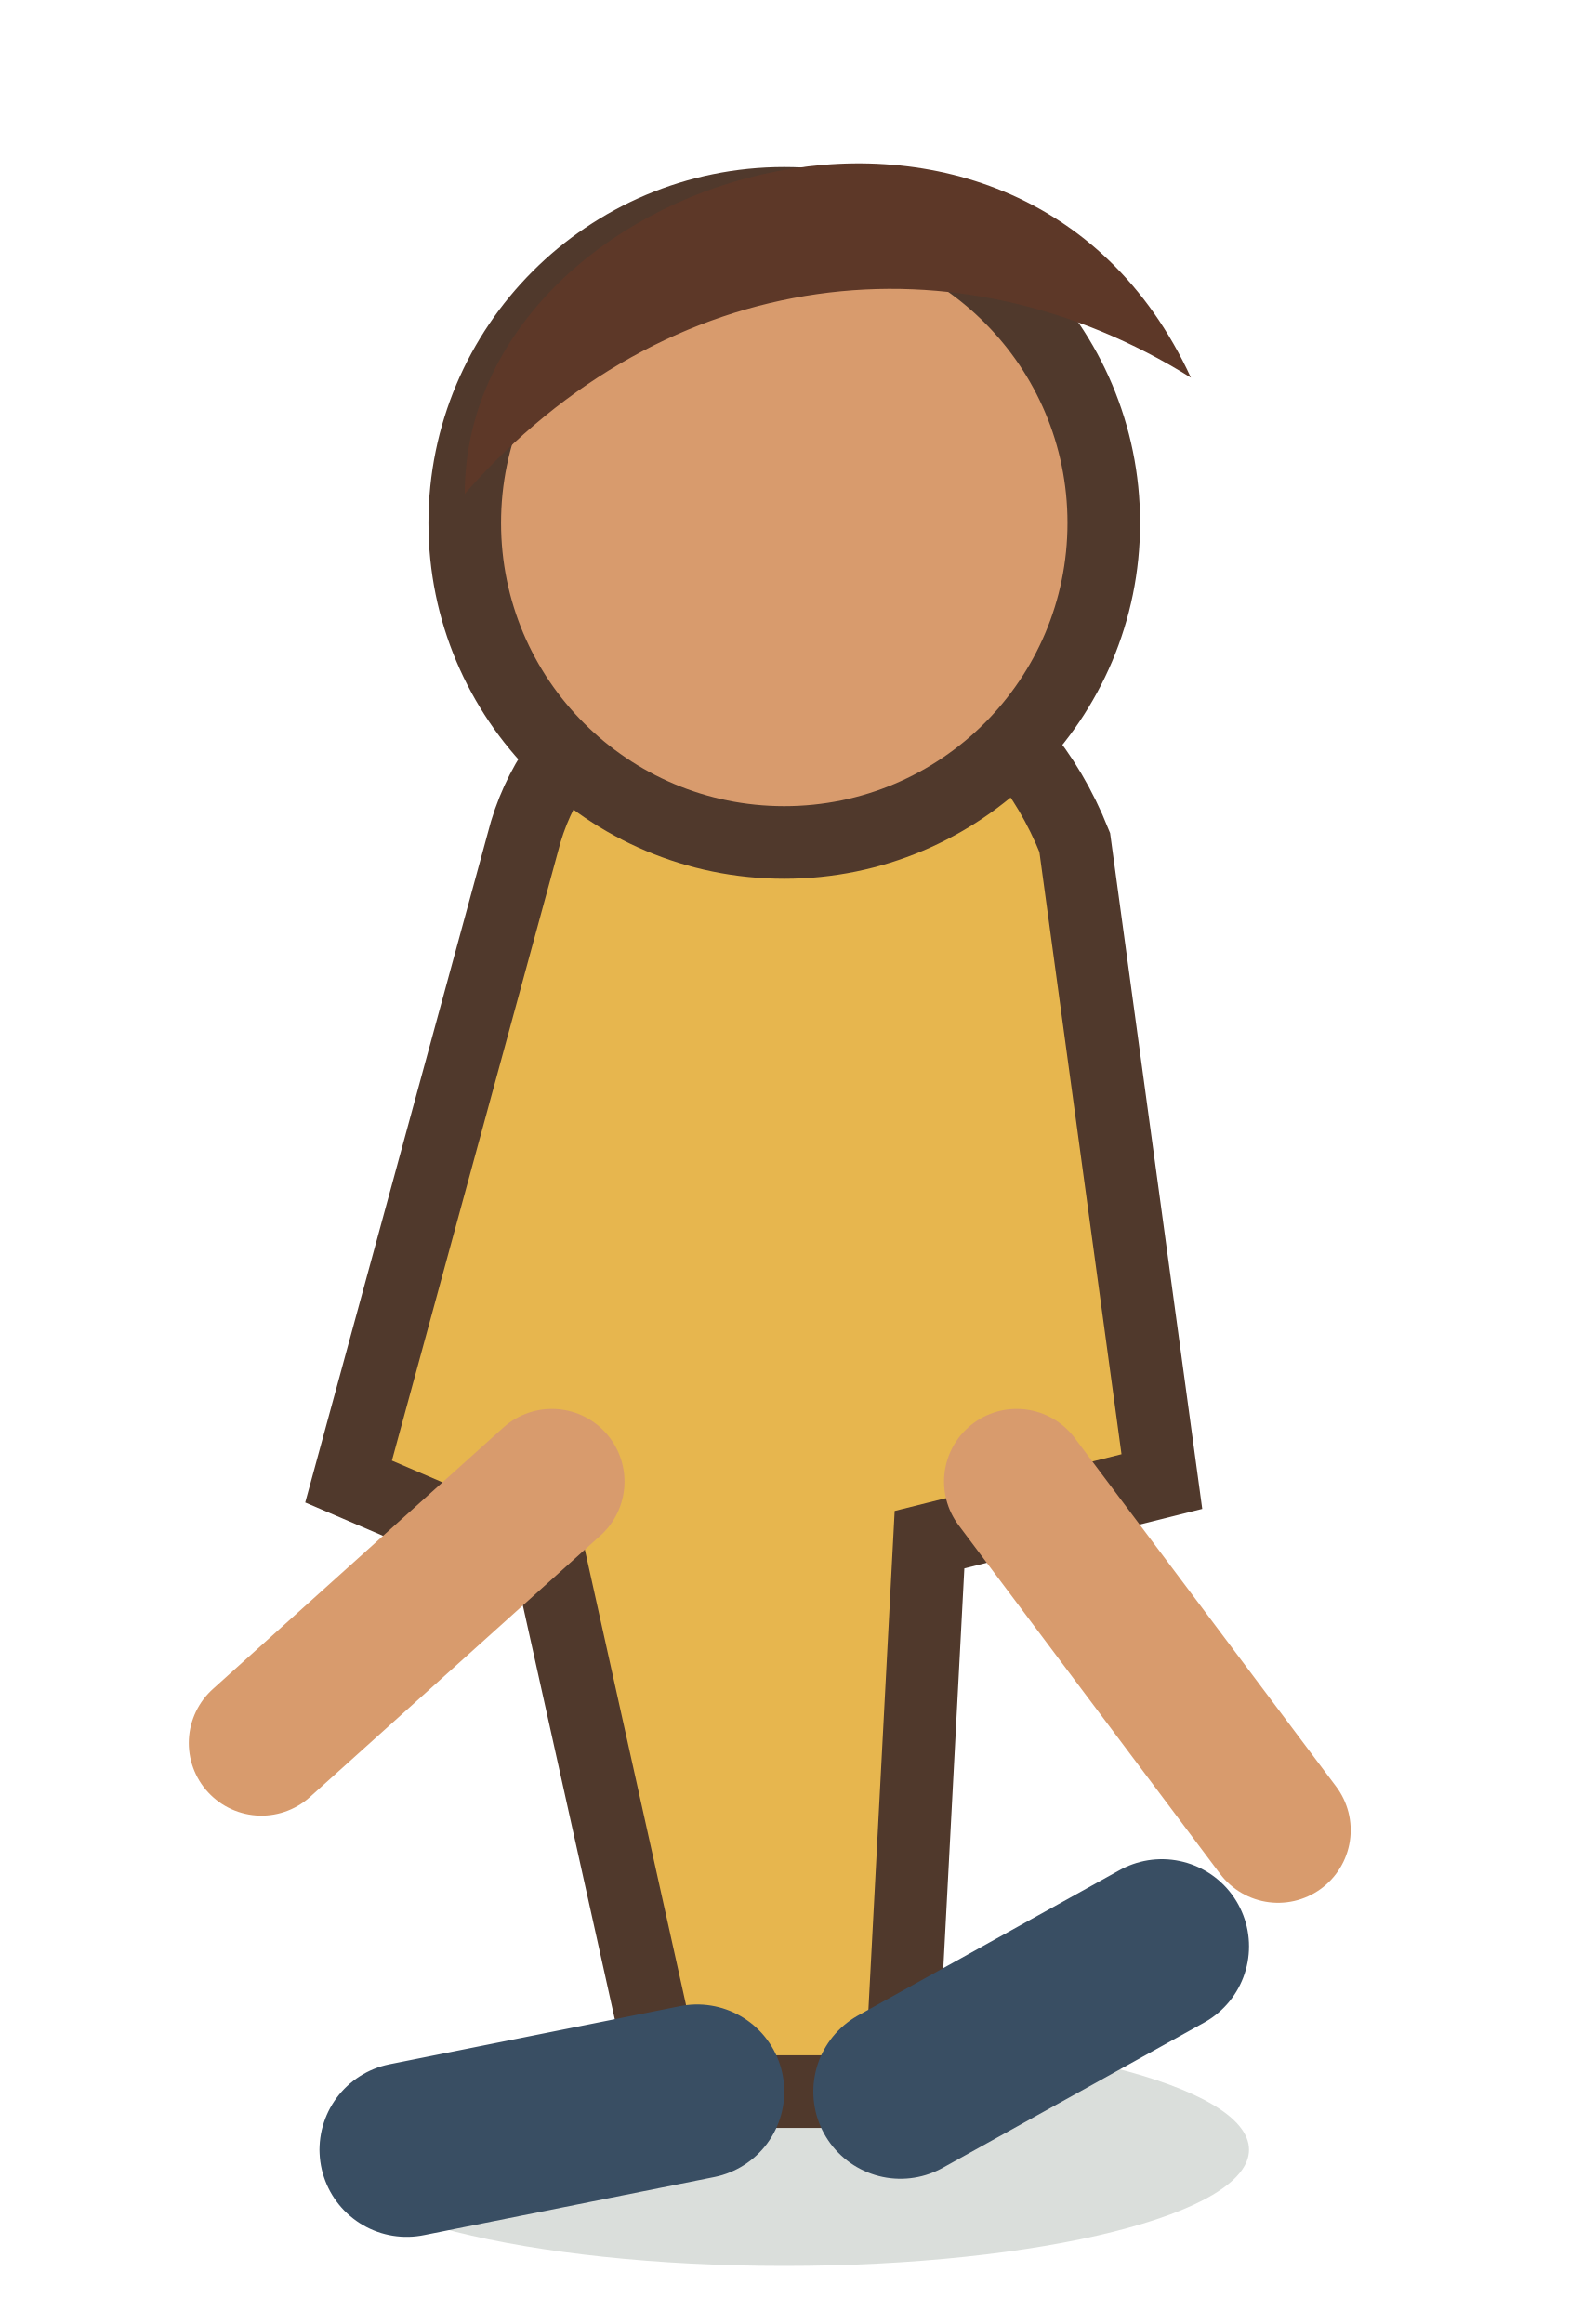
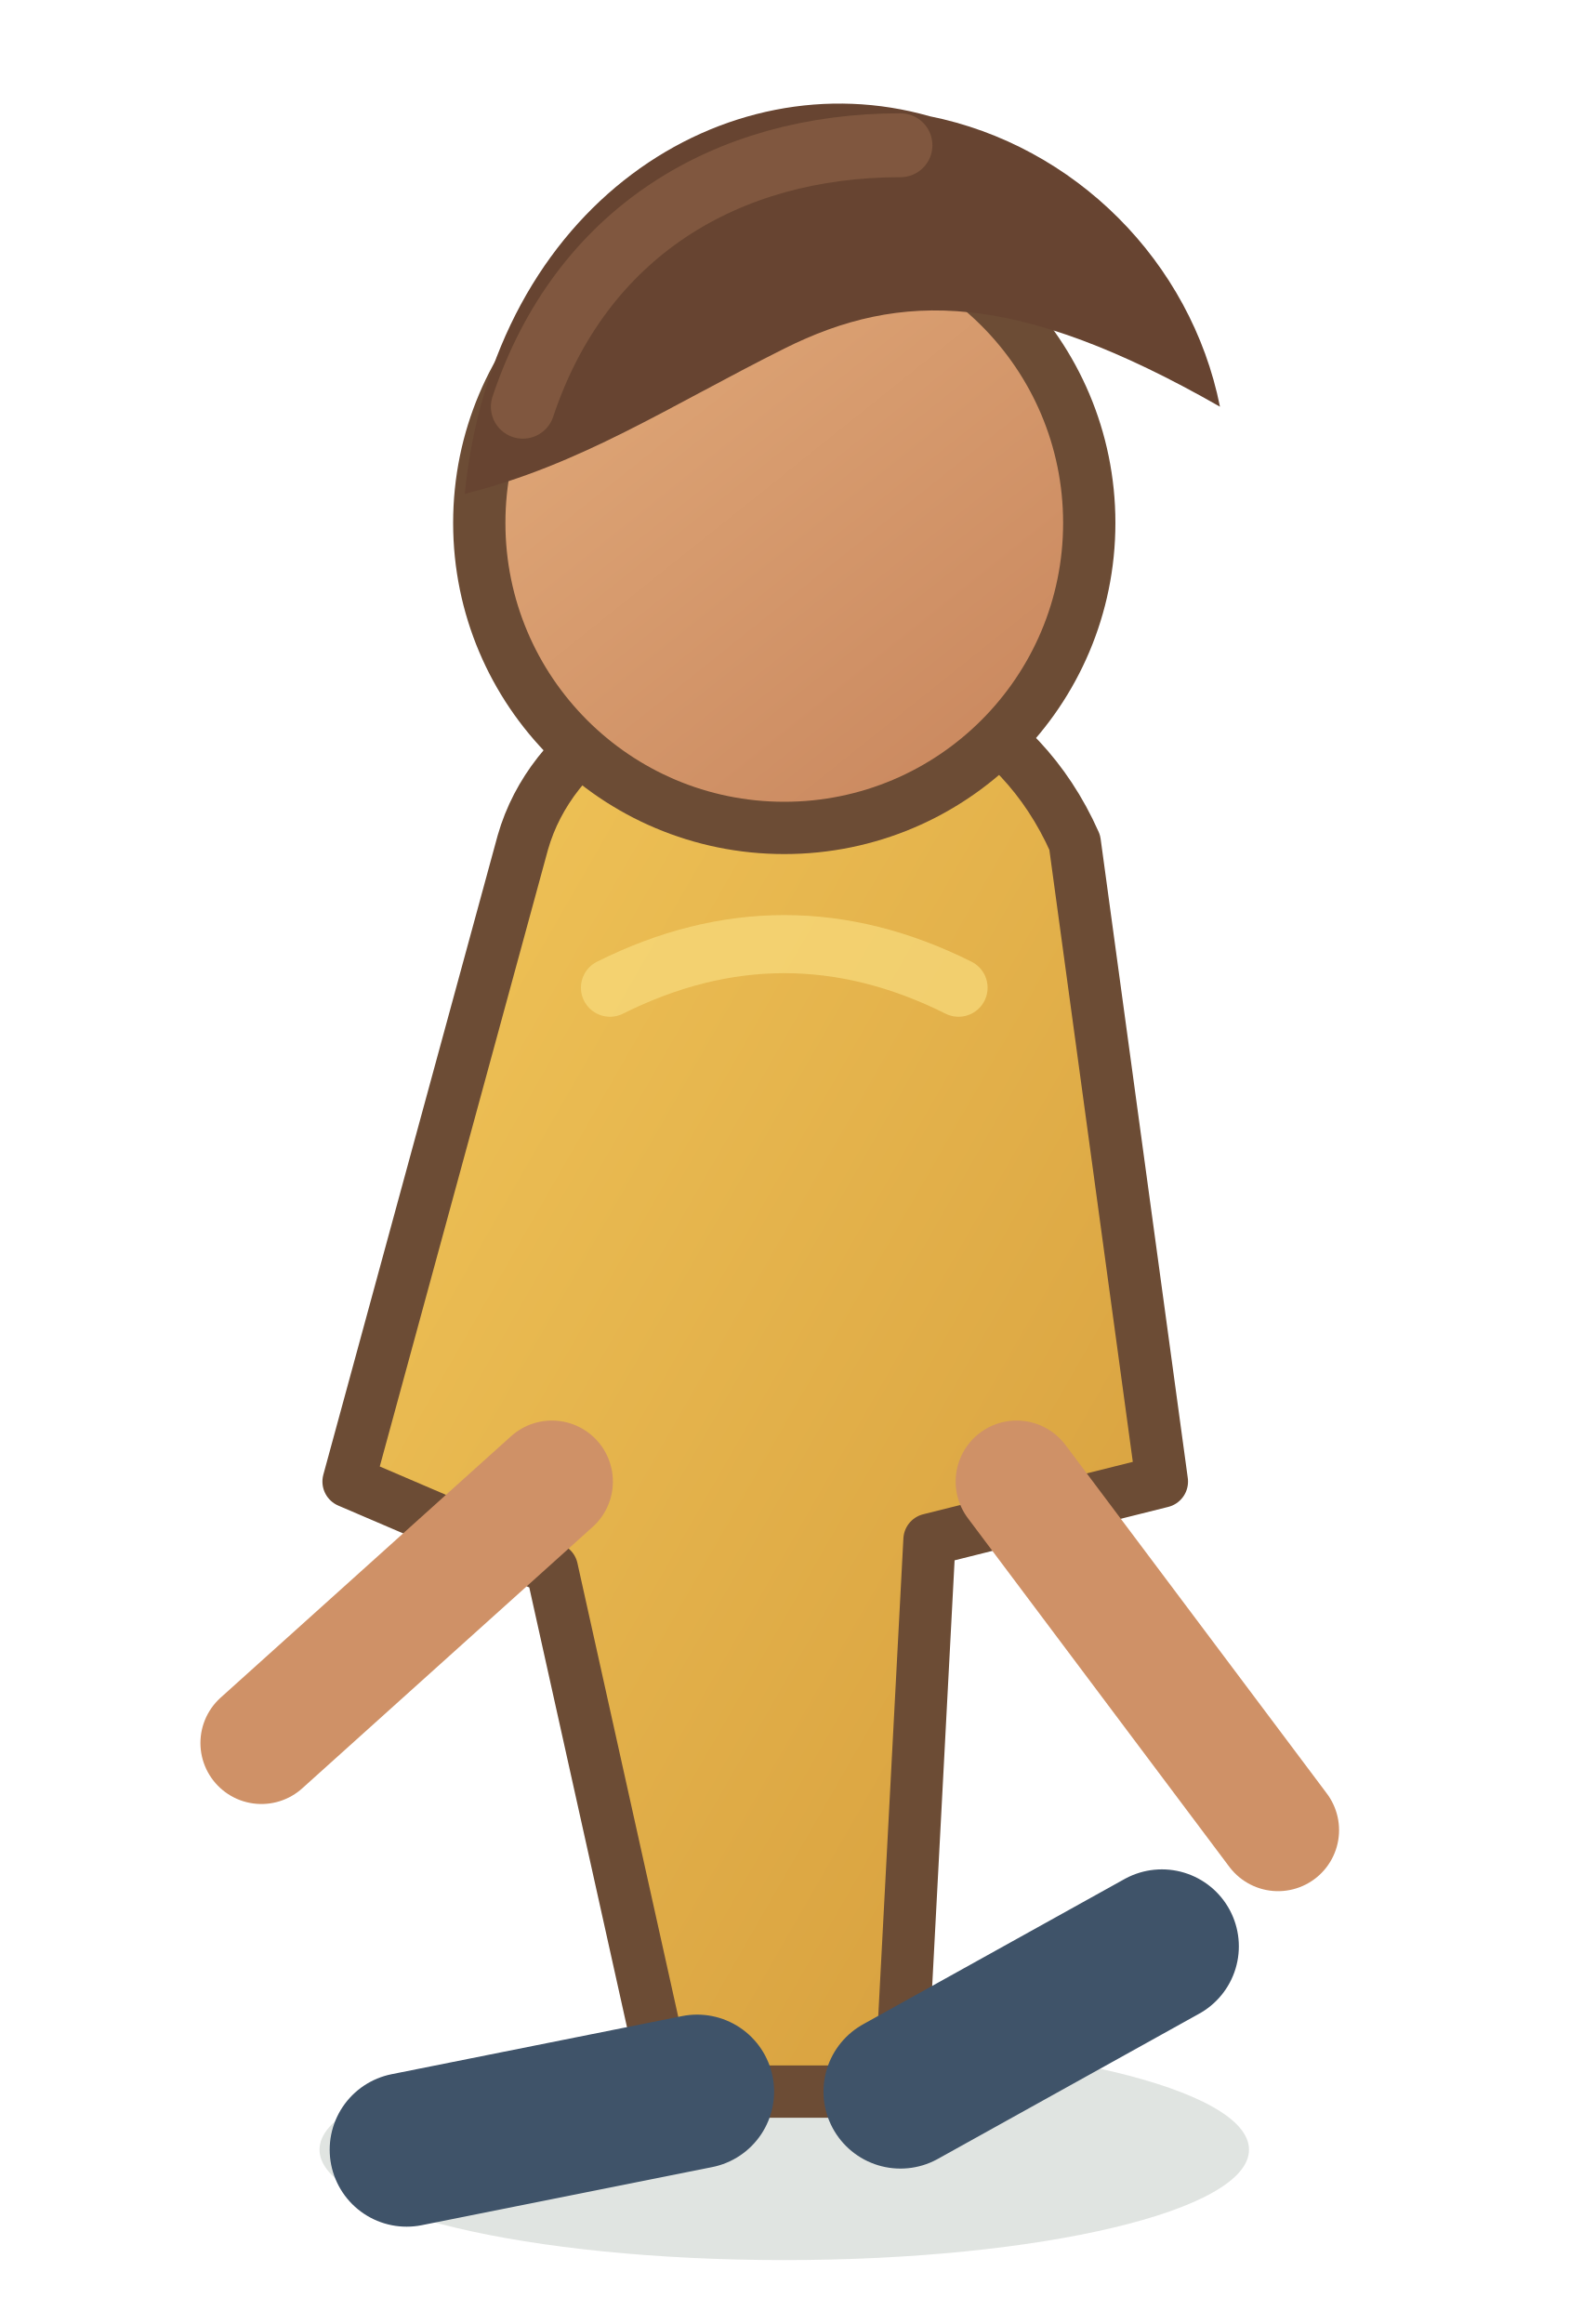
<svg xmlns="http://www.w3.org/2000/svg" width="54" height="80" viewBox="0 0 54 80">
-   <ellipse cx="27" cy="74" rx="16" ry="4" fill="#324a35" opacity=".18" />
-   <path d="M18 29c2-8 15-10 19 0l3 22-8 2-1 19h-8l-4-18-7-3z" fill="#e7b64e" stroke="#50392c" stroke-width="2.5" />
-   <circle cx="27" cy="18" r="11" fill="#d89b6d" stroke="#50392c" stroke-width="2.5" />
-   <path d="M16 17c0-11 19-17 25-4-8-5-18-4-25 4z" fill="#5d3828" />
-   <path d="M19 51l-10 9M35 51l9 12" stroke="#d89b6d" stroke-width="5" stroke-linecap="round" />
-   <path d="M24 72l-10 2M31 72l9-5" stroke="#394e63" stroke-width="6" stroke-linecap="round" />
+   <defs>
+     <linearGradient id="shirt" x1="0" y1="0" x2="1" y2="1">
+       <stop stop-color="#f2c75a" />
+       <stop offset="1" stop-color="#d49b3b" />
+     </linearGradient>
+     <linearGradient id="skin" x1="0" y1="0" x2=".8" y2="1">
+       <stop stop-color="#e4ae7d" />
+       <stop offset="1" stop-color="#c9875e" />
+     </linearGradient>
+   </defs>
+   <ellipse cx="27" cy="74" rx="16" ry="3.8" fill="#324a35" opacity=".15" />
+   <path d="M18 29c2-7 15-9 19 0l3 22-8 2-1 19h-8l-4-18-7-3z" fill="url(#shirt)" stroke="#6c4c35" stroke-width="1.8" stroke-linejoin="round" />
+   <circle cx="27" cy="18" r="10.5" fill="url(#skin)" stroke="#6c4c35" stroke-width="1.8" />
+   <path d="M16 17c1-10 9-15 16-13 5 1 9 5 10 10-7-4-11-4-15-2-4 2-7 4-11 5z" fill="#674431" />
+   <path d="M18 14c2-6 7-9 13-9" fill="none" stroke="#8a6044" stroke-width="2.2" stroke-linecap="round" opacity=".7" />
+   <path d="M19 51l-10 9M35 51l9 12" stroke="#cf9167" stroke-width="4.2" stroke-linecap="round" />
+   <path d="M24 72l-10 2M31 72l9-5" stroke="#3f5369" stroke-width="5.3" stroke-linecap="round" />
+   <path d="M21 34c4-2 8-2 12 0" fill="none" stroke="#f8dc7d" stroke-width="2" stroke-linecap="round" opacity=".7" />
</svg>
